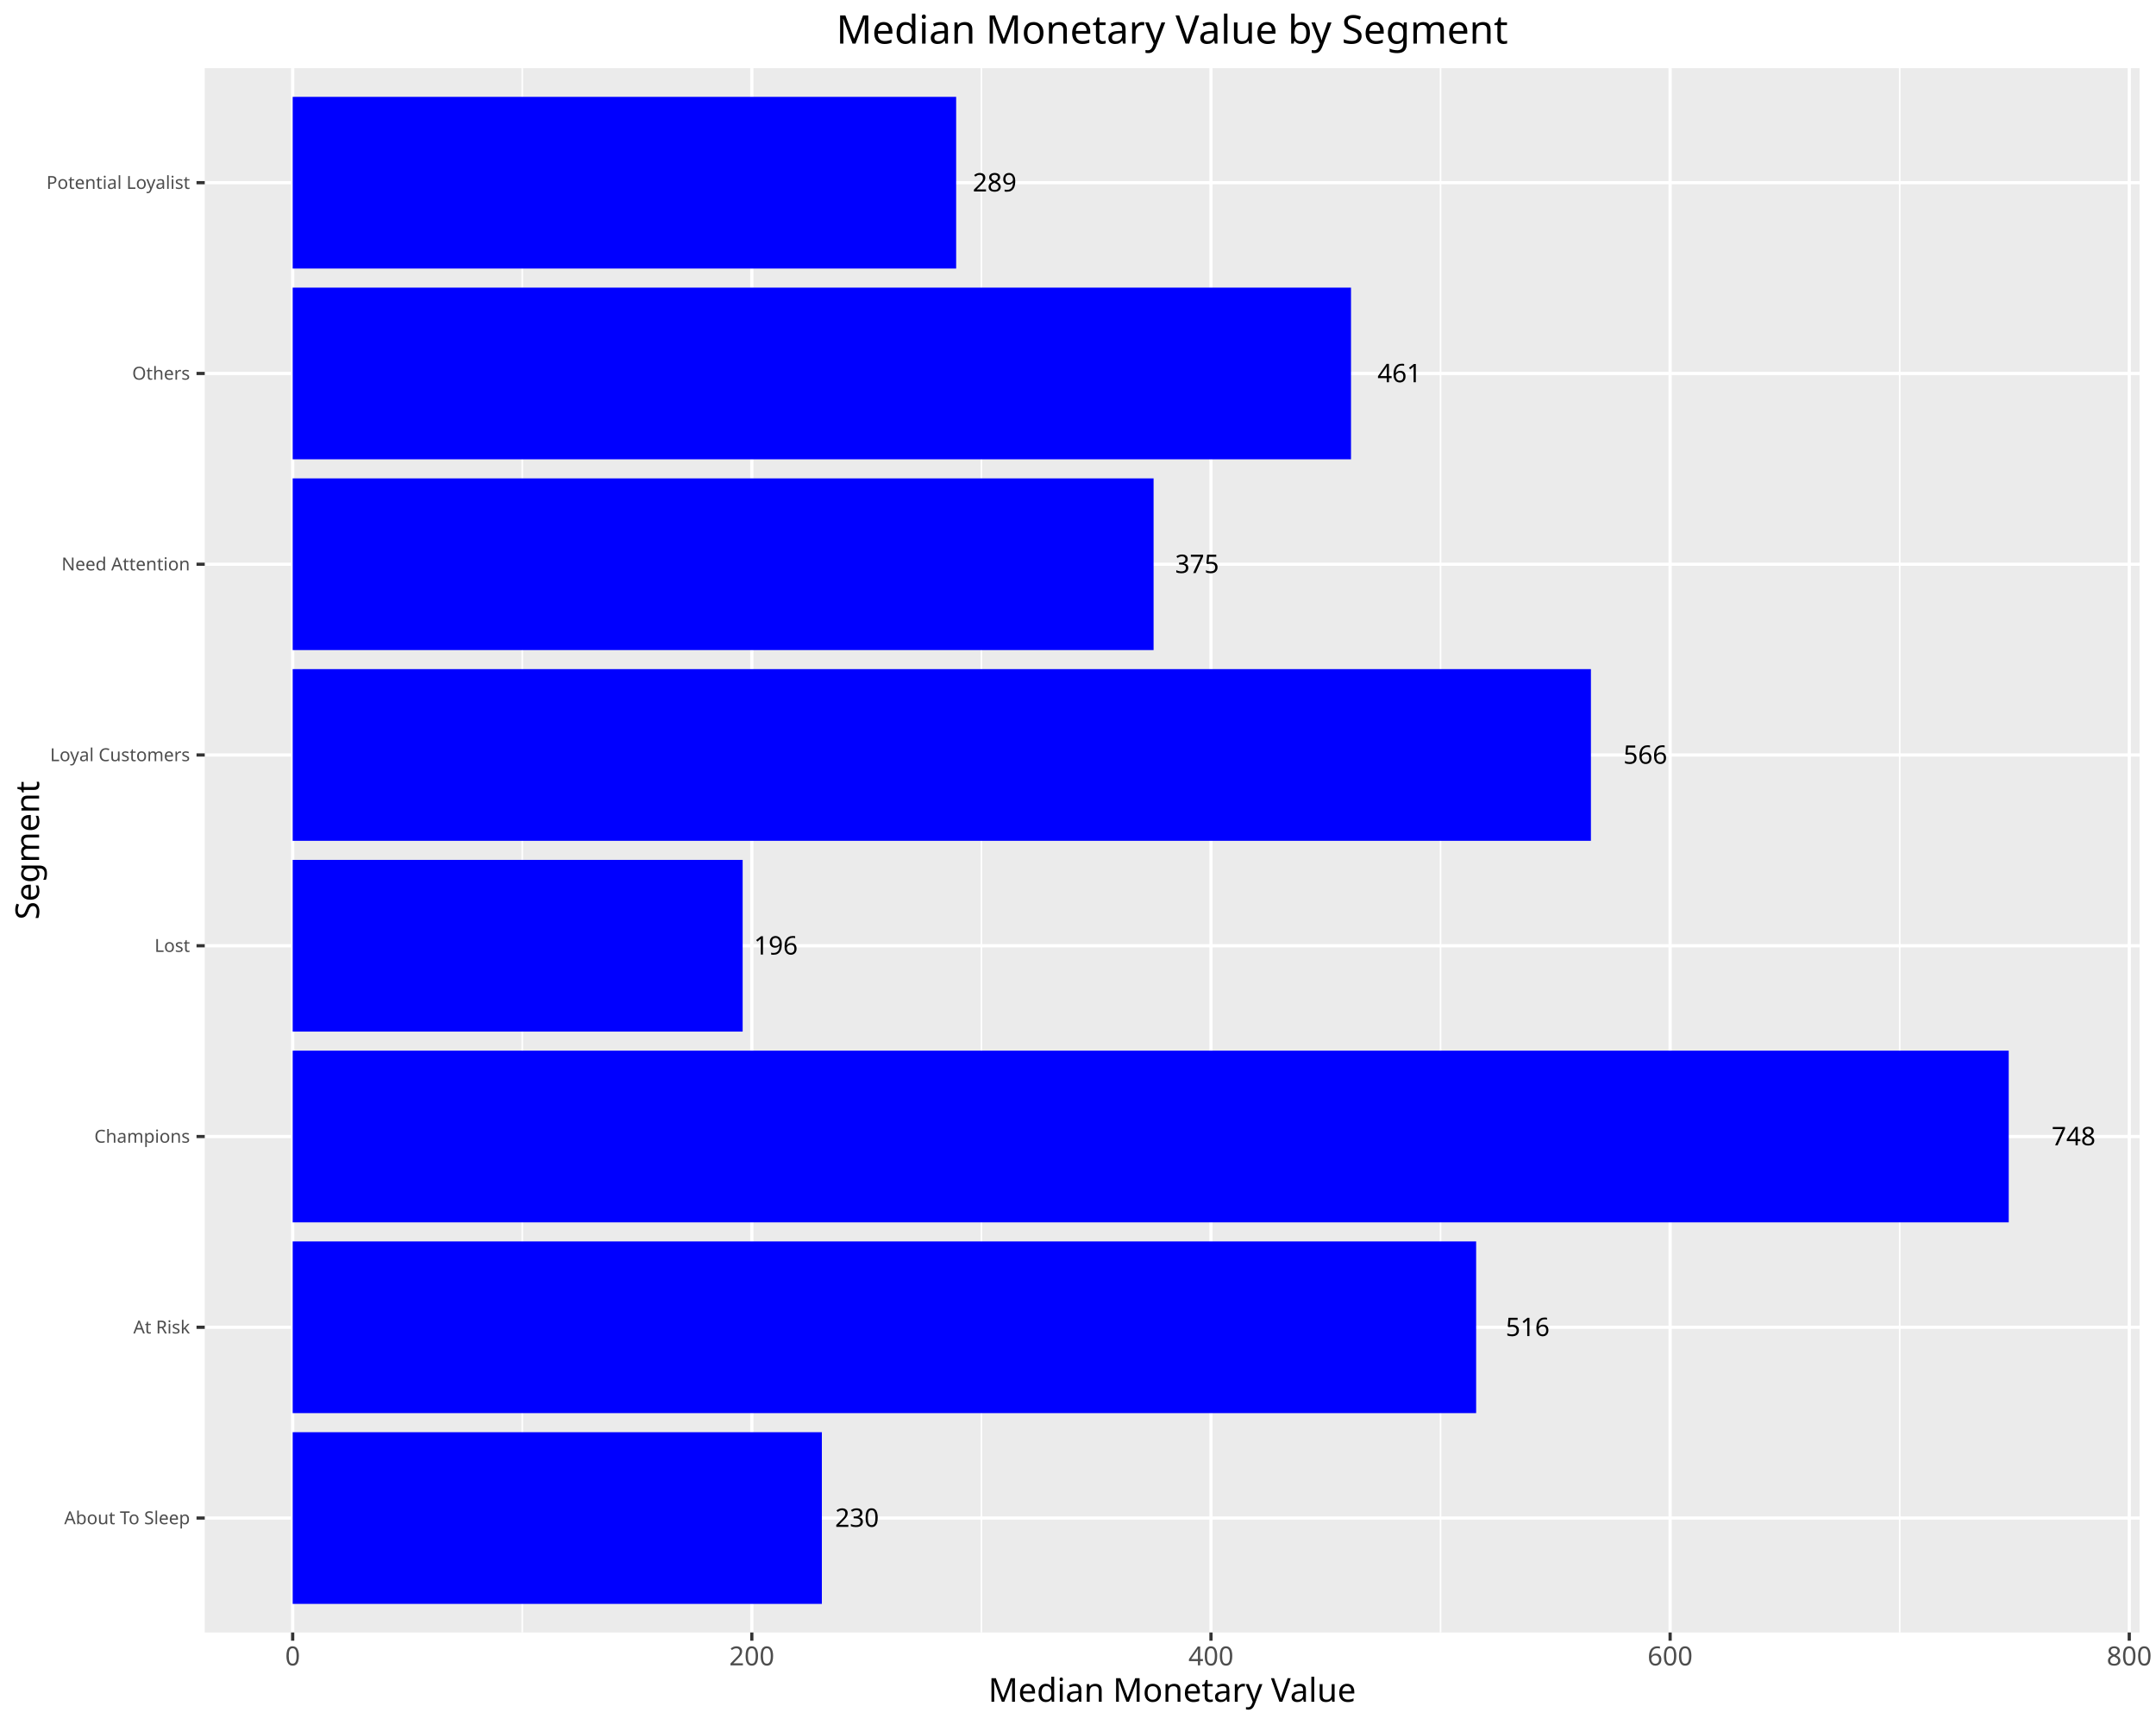
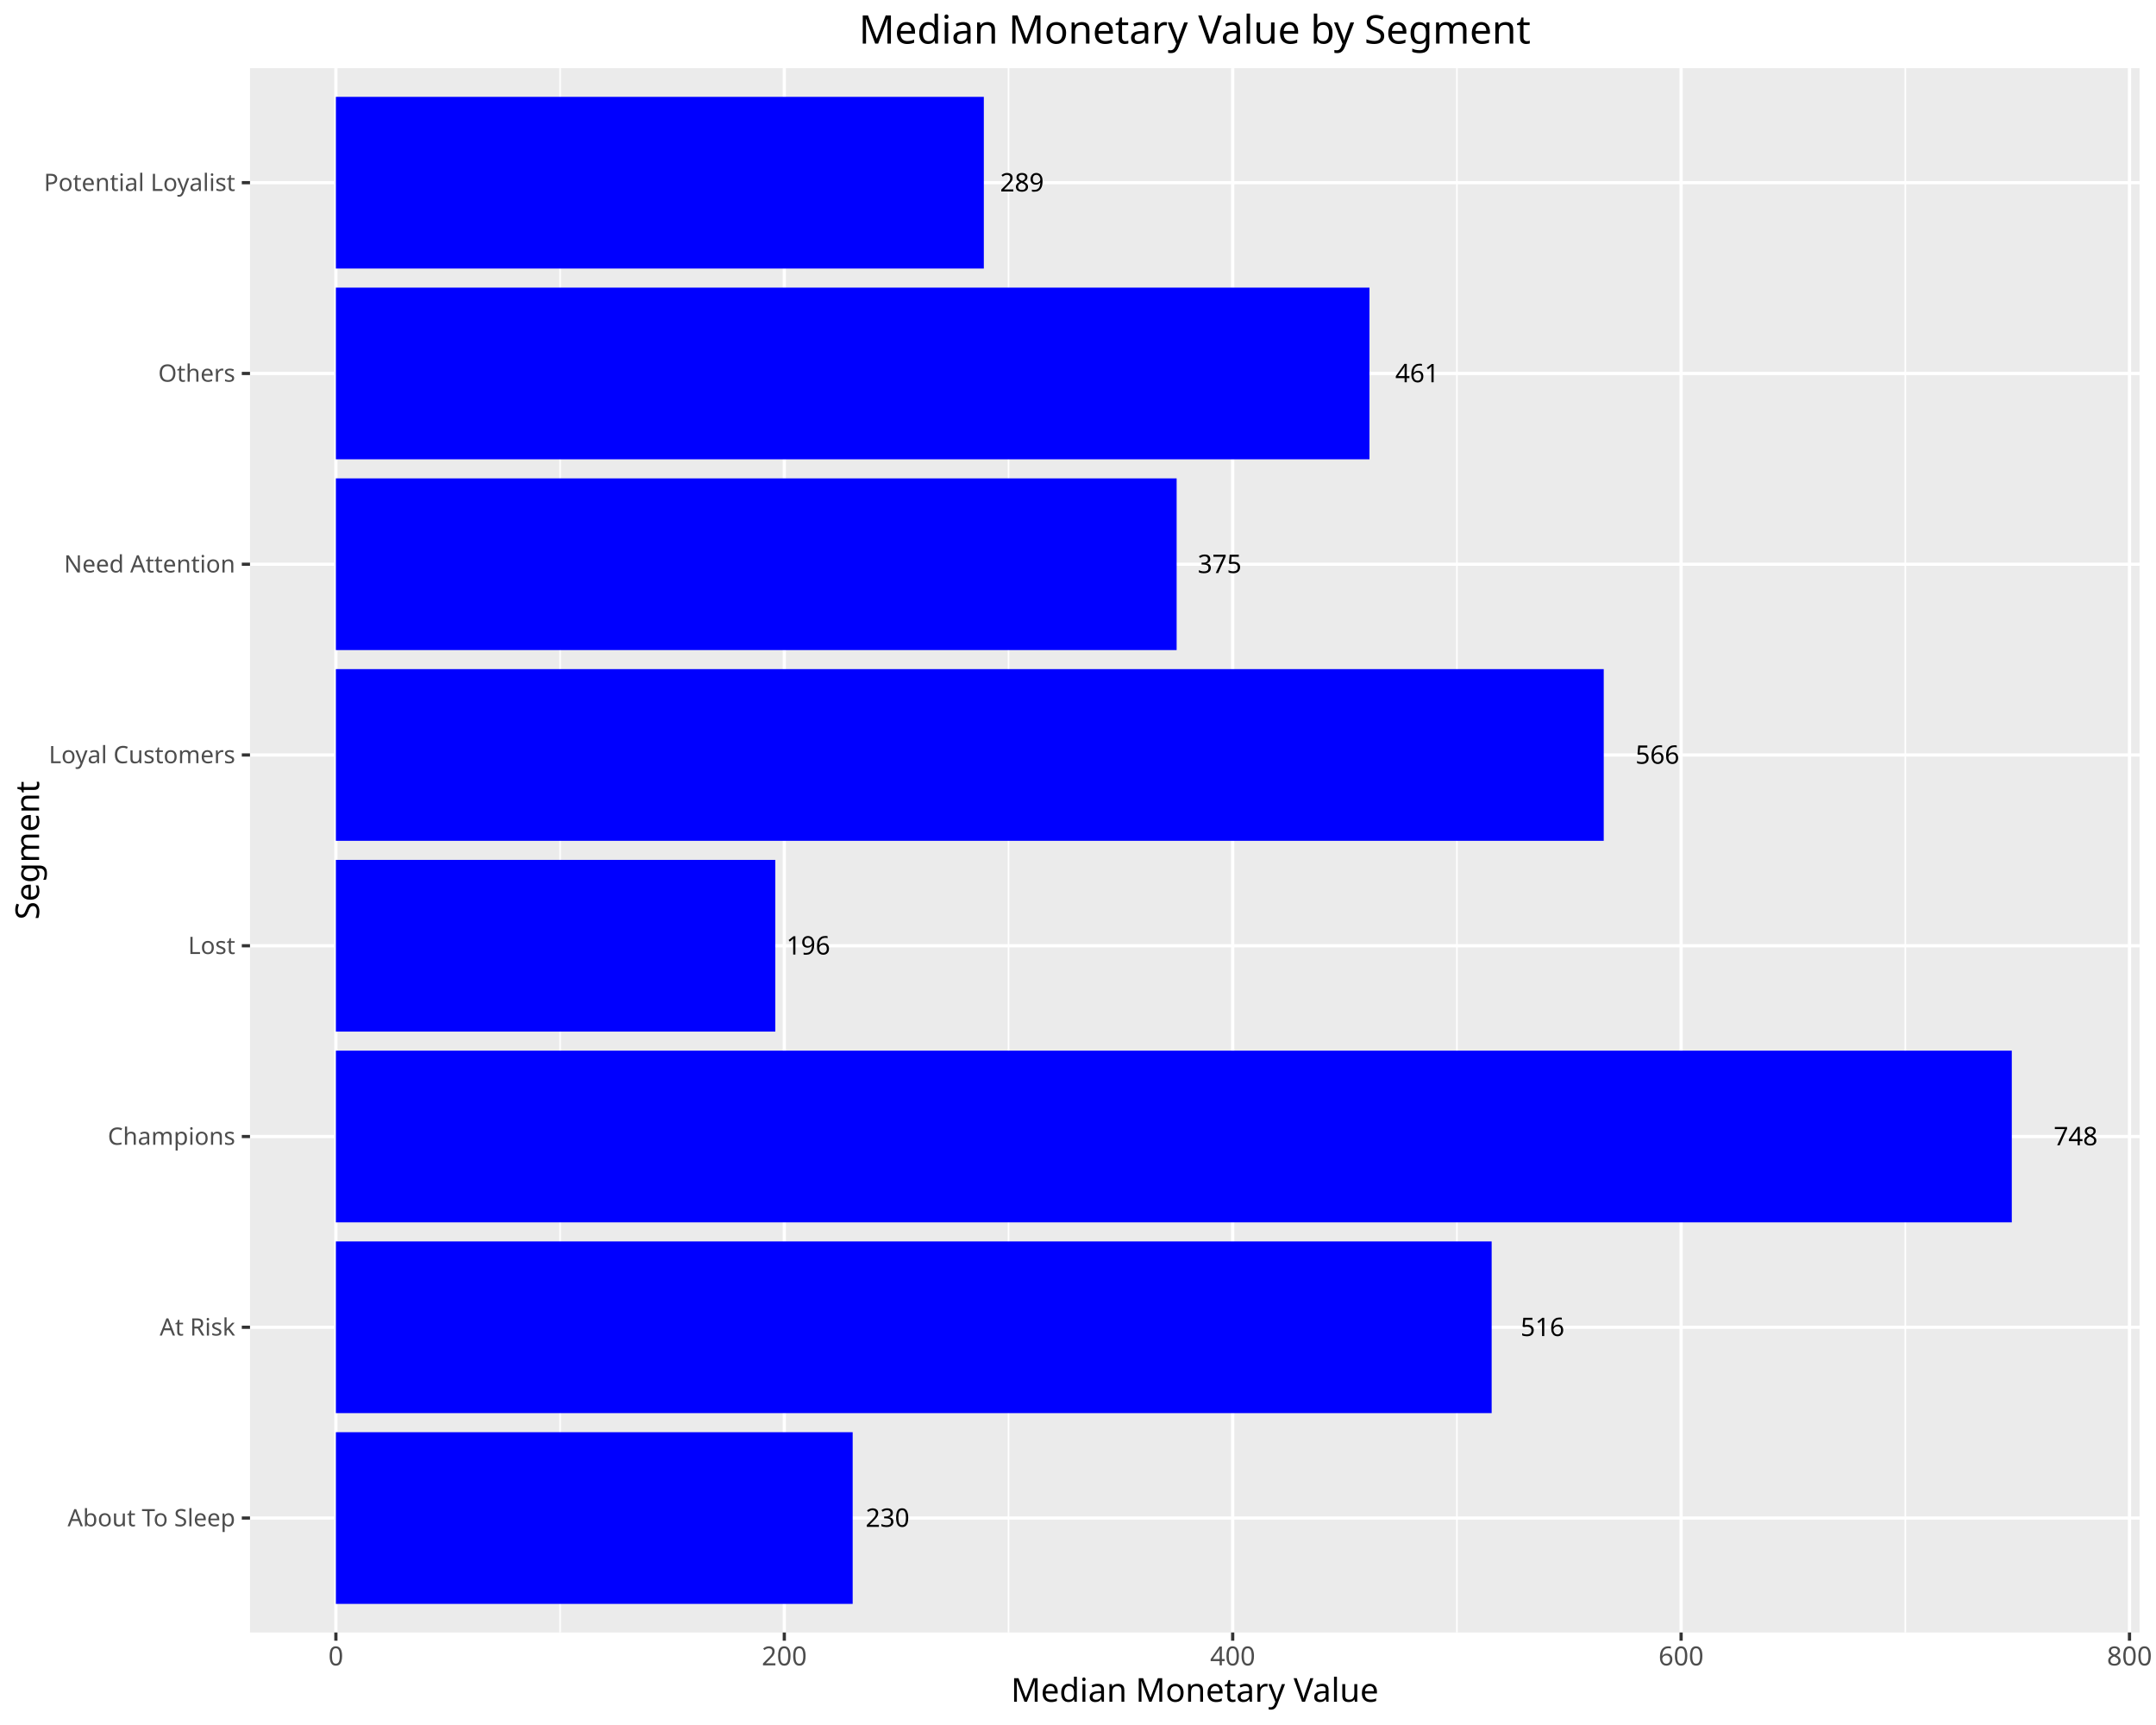
<svg xmlns="http://www.w3.org/2000/svg" class="svglite" data-engine-version="2.0" width="720.00pt" height="576.00pt" viewBox="0 0 720.00 576.00">
  <defs>
    <style type="text/css">
    .svglite line, .svglite polyline, .svglite polygon, .svglite path, .svglite rect, .svglite circle {
      fill: none;
      stroke: #000000;
      stroke-linecap: round;
      stroke-linejoin: round;
      stroke-miterlimit: 10.00;
    }
  </style>
  </defs>
  <rect width="100%" height="100%" style="stroke: none; fill: #FFFFFF;" />
  <defs>
    <clipPath id="cpMC4wMHw3MjAuMDB8MC4wMHw1NzYuMDA=">
      <rect x="0.00" y="0.00" width="720.00" height="576.00" />
    </clipPath>
  </defs>
  <g clip-path="url(#cpMC4wMHw3MjAuMDB8MC4wMHw1NzYuMDA=)">
    <rect x="0.00" y="0.00" width="720.00" height="576.00" style="stroke-width: 1.07; stroke: #FFFFFF; fill: #FFFFFF;" />
  </g>
  <defs>
-     <clipPath id="cpNjguMzd8NzE0LjUyfDIyLjc4fDU0NS4xMQ==">
-       <rect x="68.37" y="22.78" width="646.15" height="522.33" />
+     <clipPath id="cpODMuNDl8NzE0LjUyfDIyLjc4fDU0NS4xMQ==">
+       <rect x="83.49" y="22.78" width="631.03" height="522.33" />
    </clipPath>
  </defs>
-   <g clip-path="url(#cpNjguMzd8NzE0LjUyfDIyLjc4fDU0NS4xMQ==)">
-     <rect x="68.37" y="22.78" width="646.15" height="522.33" style="stroke-width: 1.07; stroke: none; fill: #EBEBEB;" />
-     <polyline points="174.41,545.11 174.41,22.78 " style="stroke-width: 0.53; stroke: #FFFFFF; stroke-linecap: butt;" />
-     <polyline points="327.74,545.11 327.74,22.78 " style="stroke-width: 0.53; stroke: #FFFFFF; stroke-linecap: butt;" />
-     <polyline points="481.07,545.11 481.07,22.78 " style="stroke-width: 0.53; stroke: #FFFFFF; stroke-linecap: butt;" />
-     <polyline points="634.41,545.11 634.41,22.78 " style="stroke-width: 0.53; stroke: #FFFFFF; stroke-linecap: butt;" />
-     <polyline points="68.37,506.89 714.52,506.89 " style="stroke-width: 1.07; stroke: #FFFFFF; stroke-linecap: butt;" />
-     <polyline points="68.37,443.19 714.52,443.19 " style="stroke-width: 1.07; stroke: #FFFFFF; stroke-linecap: butt;" />
-     <polyline points="68.37,379.50 714.52,379.50 " style="stroke-width: 1.07; stroke: #FFFFFF; stroke-linecap: butt;" />
-     <polyline points="68.37,315.80 714.52,315.80 " style="stroke-width: 1.07; stroke: #FFFFFF; stroke-linecap: butt;" />
-     <polyline points="68.37,252.10 714.52,252.10 " style="stroke-width: 1.07; stroke: #FFFFFF; stroke-linecap: butt;" />
-     <polyline points="68.37,188.40 714.52,188.40 " style="stroke-width: 1.07; stroke: #FFFFFF; stroke-linecap: butt;" />
-     <polyline points="68.37,124.70 714.52,124.70 " style="stroke-width: 1.07; stroke: #FFFFFF; stroke-linecap: butt;" />
-     <polyline points="68.37,61.00 714.52,61.00 " style="stroke-width: 1.07; stroke: #FFFFFF; stroke-linecap: butt;" />
-     <polyline points="97.74,545.11 97.74,22.78 " style="stroke-width: 1.07; stroke: #FFFFFF; stroke-linecap: butt;" />
-     <polyline points="251.07,545.11 251.07,22.78 " style="stroke-width: 1.07; stroke: #FFFFFF; stroke-linecap: butt;" />
-     <polyline points="404.41,545.11 404.41,22.78 " style="stroke-width: 1.07; stroke: #FFFFFF; stroke-linecap: butt;" />
-     <polyline points="557.74,545.11 557.74,22.78 " style="stroke-width: 1.07; stroke: #FFFFFF; stroke-linecap: butt;" />
-     <polyline points="711.07,545.11 711.07,22.78 " style="stroke-width: 1.07; stroke: #FFFFFF; stroke-linecap: butt;" />
-     <rect x="97.74" y="287.13" width="150.27" height="57.33" style="stroke-width: 1.07; stroke: none; stroke-linecap: butt; stroke-linejoin: miter; fill: #0000FF;" />
-     <rect x="97.74" y="478.23" width="176.72" height="57.33" style="stroke-width: 1.07; stroke: none; stroke-linecap: butt; stroke-linejoin: miter; fill: #0000FF;" />
-     <rect x="97.74" y="32.34" width="221.57" height="57.33" style="stroke-width: 1.07; stroke: none; stroke-linecap: butt; stroke-linejoin: miter; fill: #0000FF;" />
-     <rect x="97.74" y="159.74" width="287.50" height="57.33" style="stroke-width: 1.07; stroke: none; stroke-linecap: butt; stroke-linejoin: miter; fill: #0000FF;" />
-     <rect x="97.74" y="96.04" width="353.43" height="57.33" style="stroke-width: 1.07; stroke: none; stroke-linecap: butt; stroke-linejoin: miter; fill: #0000FF;" />
-     <rect x="97.74" y="414.53" width="395.22" height="57.33" style="stroke-width: 1.07; stroke: none; stroke-linecap: butt; stroke-linejoin: miter; fill: #0000FF;" />
-     <rect x="97.74" y="223.43" width="433.55" height="57.33" style="stroke-width: 1.07; stroke: none; stroke-linecap: butt; stroke-linejoin: miter; fill: #0000FF;" />
-     <rect x="97.74" y="350.83" width="573.08" height="57.33" style="stroke-width: 1.07; stroke: none; stroke-linecap: butt; stroke-linejoin: miter; fill: #0000FF;" />
-     <text x="251.76" y="318.73" style="font-size: 8.54px; font-family: sans;" textLength="14.24px" lengthAdjust="spacingAndGlyphs">196</text>
-     <text x="278.87" y="509.83" style="font-size: 8.54px; font-family: sans;" textLength="14.24px" lengthAdjust="spacingAndGlyphs">230</text>
-     <text x="324.84" y="63.94" style="font-size: 8.54px; font-family: sans;" textLength="14.24px" lengthAdjust="spacingAndGlyphs">289</text>
-     <text x="392.43" y="191.34" style="font-size: 8.54px; font-family: sans;" textLength="14.24px" lengthAdjust="spacingAndGlyphs">375</text>
-     <text x="460.01" y="127.64" style="font-size: 8.54px; font-family: sans;" textLength="14.24px" lengthAdjust="spacingAndGlyphs">461</text>
-     <text x="502.84" y="446.13" style="font-size: 8.54px; font-family: sans;" textLength="14.24px" lengthAdjust="spacingAndGlyphs">516</text>
-     <text x="542.13" y="255.04" style="font-size: 8.54px; font-family: sans;" textLength="14.24px" lengthAdjust="spacingAndGlyphs">566</text>
-     <text x="685.15" y="382.43" style="font-size: 8.54px; font-family: sans;" textLength="14.24px" lengthAdjust="spacingAndGlyphs">748</text>
+   <g clip-path="url(#cpODMuNDl8NzE0LjUyfDIyLjc4fDU0NS4xMQ==)">
+     <rect x="83.49" y="22.78" width="631.03" height="522.33" style="stroke-width: 1.07; stroke: none; fill: #EBEBEB;" />
+     <polyline points="187.05,545.11 187.05,22.78 " style="stroke-width: 0.53; stroke: #FFFFFF; stroke-linecap: butt;" />
+     <polyline points="336.79,545.11 336.79,22.78 " style="stroke-width: 0.53; stroke: #FFFFFF; stroke-linecap: butt;" />
+     <polyline points="486.54,545.11 486.54,22.78 " style="stroke-width: 0.53; stroke: #FFFFFF; stroke-linecap: butt;" />
+     <polyline points="636.28,545.11 636.28,22.78 " style="stroke-width: 0.53; stroke: #FFFFFF; stroke-linecap: butt;" />
+     <polyline points="83.49,506.89 714.52,506.89 " style="stroke-width: 1.07; stroke: #FFFFFF; stroke-linecap: butt;" />
+     <polyline points="83.49,443.19 714.52,443.19 " style="stroke-width: 1.07; stroke: #FFFFFF; stroke-linecap: butt;" />
+     <polyline points="83.49,379.50 714.52,379.50 " style="stroke-width: 1.07; stroke: #FFFFFF; stroke-linecap: butt;" />
+     <polyline points="83.49,315.80 714.52,315.80 " style="stroke-width: 1.07; stroke: #FFFFFF; stroke-linecap: butt;" />
+     <polyline points="83.49,252.10 714.52,252.10 " style="stroke-width: 1.07; stroke: #FFFFFF; stroke-linecap: butt;" />
+     <polyline points="83.49,188.40 714.52,188.40 " style="stroke-width: 1.07; stroke: #FFFFFF; stroke-linecap: butt;" />
+     <polyline points="83.49,124.70 714.52,124.70 " style="stroke-width: 1.07; stroke: #FFFFFF; stroke-linecap: butt;" />
+     <polyline points="83.49,61.00 714.52,61.00 " style="stroke-width: 1.07; stroke: #FFFFFF; stroke-linecap: butt;" />
+     <polyline points="112.17,545.11 112.17,22.78 " style="stroke-width: 1.07; stroke: #FFFFFF; stroke-linecap: butt;" />
+     <polyline points="261.92,545.11 261.92,22.78 " style="stroke-width: 1.07; stroke: #FFFFFF; stroke-linecap: butt;" />
+     <polyline points="411.66,545.11 411.66,22.78 " style="stroke-width: 1.07; stroke: #FFFFFF; stroke-linecap: butt;" />
+     <polyline points="561.41,545.11 561.41,22.78 " style="stroke-width: 1.07; stroke: #FFFFFF; stroke-linecap: butt;" />
+     <polyline points="711.15,545.11 711.15,22.78 " style="stroke-width: 1.07; stroke: #FFFFFF; stroke-linecap: butt;" />
+     <rect x="112.17" y="287.13" width="146.75" height="57.33" style="stroke-width: 1.07; stroke: none; stroke-linecap: butt; stroke-linejoin: miter; fill: #0000FF;" />
+     <rect x="112.17" y="478.23" width="172.58" height="57.33" style="stroke-width: 1.07; stroke: none; stroke-linecap: butt; stroke-linejoin: miter; fill: #0000FF;" />
+     <rect x="112.17" y="32.34" width="216.38" height="57.33" style="stroke-width: 1.07; stroke: none; stroke-linecap: butt; stroke-linejoin: miter; fill: #0000FF;" />
+     <rect x="112.17" y="159.74" width="280.77" height="57.33" style="stroke-width: 1.07; stroke: none; stroke-linecap: butt; stroke-linejoin: miter; fill: #0000FF;" />
+     <rect x="112.17" y="96.04" width="345.16" height="57.33" style="stroke-width: 1.07; stroke: none; stroke-linecap: butt; stroke-linejoin: miter; fill: #0000FF;" />
+     <rect x="112.17" y="414.53" width="385.97" height="57.33" style="stroke-width: 1.07; stroke: none; stroke-linecap: butt; stroke-linejoin: miter; fill: #0000FF;" />
+     <rect x="112.17" y="223.43" width="423.40" height="57.33" style="stroke-width: 1.07; stroke: none; stroke-linecap: butt; stroke-linejoin: miter; fill: #0000FF;" />
+     <rect x="112.17" y="350.83" width="559.67" height="57.33" style="stroke-width: 1.07; stroke: none; stroke-linecap: butt; stroke-linejoin: miter; fill: #0000FF;" />
+     <text x="262.59" y="318.73" style="font-size: 8.54px; font-family: sans;" textLength="14.24px" lengthAdjust="spacingAndGlyphs">196</text>
+     <text x="289.07" y="509.83" style="font-size: 8.54px; font-family: sans;" textLength="14.24px" lengthAdjust="spacingAndGlyphs">230</text>
+     <text x="333.96" y="63.94" style="font-size: 8.54px; font-family: sans;" textLength="14.24px" lengthAdjust="spacingAndGlyphs">289</text>
+     <text x="399.96" y="191.34" style="font-size: 8.54px; font-family: sans;" textLength="14.24px" lengthAdjust="spacingAndGlyphs">375</text>
+     <text x="465.96" y="127.64" style="font-size: 8.54px; font-family: sans;" textLength="14.24px" lengthAdjust="spacingAndGlyphs">461</text>
+     <text x="507.79" y="446.13" style="font-size: 8.54px; font-family: sans;" textLength="14.24px" lengthAdjust="spacingAndGlyphs">516</text>
+     <text x="546.16" y="255.04" style="font-size: 8.54px; font-family: sans;" textLength="14.24px" lengthAdjust="spacingAndGlyphs">566</text>
+     <text x="685.84" y="382.43" style="font-size: 8.54px; font-family: sans;" textLength="14.24px" lengthAdjust="spacingAndGlyphs">748</text>
  </g>
  <g clip-path="url(#cpMC4wMHw3MjAuMDB8MC4wMHw1NzYuMDA=)">
-     <text x="63.44" y="508.96" text-anchor="end" style="font-size: 6.00px; fill: #4D4D4D; font-family: sans;" textLength="41.36px" lengthAdjust="spacingAndGlyphs">About To Sleep</text>
-     <text x="63.44" y="445.26" text-anchor="end" style="font-size: 6.00px; fill: #4D4D4D; font-family: sans;" textLength="19.01px" lengthAdjust="spacingAndGlyphs">At Risk</text>
-     <text x="63.44" y="381.56" text-anchor="end" style="font-size: 6.00px; fill: #4D4D4D; font-family: sans;" textLength="30.36px" lengthAdjust="spacingAndGlyphs">Champions</text>
-     <text x="63.44" y="317.86" text-anchor="end" style="font-size: 6.00px; fill: #4D4D4D; font-family: sans;" textLength="11.34px" lengthAdjust="spacingAndGlyphs">Lost</text>
-     <text x="63.44" y="254.16" text-anchor="end" style="font-size: 6.00px; fill: #4D4D4D; font-family: sans;" textLength="45.03px" lengthAdjust="spacingAndGlyphs">Loyal Customers</text>
-     <text x="63.44" y="190.46" text-anchor="end" style="font-size: 6.00px; fill: #4D4D4D; font-family: sans;" textLength="39.70px" lengthAdjust="spacingAndGlyphs">Need Attention</text>
-     <text x="63.44" y="126.77" text-anchor="end" style="font-size: 6.00px; fill: #4D4D4D; font-family: sans;" textLength="18.01px" lengthAdjust="spacingAndGlyphs">Others</text>
-     <text x="63.44" y="63.07" text-anchor="end" style="font-size: 6.00px; fill: #4D4D4D; font-family: sans;" textLength="45.36px" lengthAdjust="spacingAndGlyphs">Potential Loyalist</text>
-     <polyline points="65.63,506.89 68.37,506.89 " style="stroke-width: 1.07; stroke: #333333; stroke-linecap: butt;" />
-     <polyline points="65.63,443.19 68.37,443.19 " style="stroke-width: 1.07; stroke: #333333; stroke-linecap: butt;" />
-     <polyline points="65.63,379.50 68.37,379.50 " style="stroke-width: 1.07; stroke: #333333; stroke-linecap: butt;" />
-     <polyline points="65.63,315.80 68.37,315.80 " style="stroke-width: 1.07; stroke: #333333; stroke-linecap: butt;" />
-     <polyline points="65.63,252.10 68.37,252.10 " style="stroke-width: 1.07; stroke: #333333; stroke-linecap: butt;" />
-     <polyline points="65.63,188.40 68.37,188.40 " style="stroke-width: 1.07; stroke: #333333; stroke-linecap: butt;" />
-     <polyline points="65.63,124.70 68.37,124.70 " style="stroke-width: 1.07; stroke: #333333; stroke-linecap: butt;" />
-     <polyline points="65.63,61.00 68.37,61.00 " style="stroke-width: 1.07; stroke: #333333; stroke-linecap: butt;" />
-     <polyline points="97.74,547.85 97.74,545.11 " style="stroke-width: 1.07; stroke: #333333; stroke-linecap: butt;" />
-     <polyline points="251.07,547.85 251.07,545.11 " style="stroke-width: 1.07; stroke: #333333; stroke-linecap: butt;" />
-     <polyline points="404.41,547.85 404.41,545.11 " style="stroke-width: 1.07; stroke: #333333; stroke-linecap: butt;" />
-     <polyline points="557.74,547.85 557.74,545.11 " style="stroke-width: 1.07; stroke: #333333; stroke-linecap: butt;" />
-     <polyline points="711.07,547.85 711.07,545.11 " style="stroke-width: 1.07; stroke: #333333; stroke-linecap: butt;" />
-     <text x="97.74" y="556.10" text-anchor="middle" style="font-size: 8.80px; fill: #4D4D4D; font-family: sans;" textLength="4.89px" lengthAdjust="spacingAndGlyphs">0</text>
-     <text x="251.07" y="556.10" text-anchor="middle" style="font-size: 8.80px; fill: #4D4D4D; font-family: sans;" textLength="14.68px" lengthAdjust="spacingAndGlyphs">200</text>
-     <text x="404.41" y="556.10" text-anchor="middle" style="font-size: 8.80px; fill: #4D4D4D; font-family: sans;" textLength="14.68px" lengthAdjust="spacingAndGlyphs">400</text>
-     <text x="557.74" y="556.10" text-anchor="middle" style="font-size: 8.80px; fill: #4D4D4D; font-family: sans;" textLength="14.68px" lengthAdjust="spacingAndGlyphs">600</text>
-     <text x="711.07" y="556.10" text-anchor="middle" style="font-size: 8.80px; fill: #4D4D4D; font-family: sans;" textLength="14.68px" lengthAdjust="spacingAndGlyphs">800</text>
-     <text x="391.44" y="568.24" text-anchor="middle" style="font-size: 11.00px; font-family: sans;" textLength="116.19px" lengthAdjust="spacingAndGlyphs">Median Monetary Value</text>
+     <text x="78.56" y="509.65" text-anchor="end" style="font-size: 8.00px; fill: #4D4D4D; font-family: sans;" textLength="55.15px" lengthAdjust="spacingAndGlyphs">About To Sleep</text>
+     <text x="78.56" y="445.95" text-anchor="end" style="font-size: 8.00px; fill: #4D4D4D; font-family: sans;" textLength="25.34px" lengthAdjust="spacingAndGlyphs">At Risk</text>
+     <text x="78.56" y="382.25" text-anchor="end" style="font-size: 8.00px; fill: #4D4D4D; font-family: sans;" textLength="40.47px" lengthAdjust="spacingAndGlyphs">Champions</text>
+     <text x="78.56" y="318.55" text-anchor="end" style="font-size: 8.00px; fill: #4D4D4D; font-family: sans;" textLength="15.12px" lengthAdjust="spacingAndGlyphs">Lost</text>
+     <text x="78.56" y="254.85" text-anchor="end" style="font-size: 8.00px; fill: #4D4D4D; font-family: sans;" textLength="60.04px" lengthAdjust="spacingAndGlyphs">Loyal Customers</text>
+     <text x="78.56" y="191.15" text-anchor="end" style="font-size: 8.00px; fill: #4D4D4D; font-family: sans;" textLength="52.93px" lengthAdjust="spacingAndGlyphs">Need Attention</text>
+     <text x="78.56" y="127.45" text-anchor="end" style="font-size: 8.00px; fill: #4D4D4D; font-family: sans;" textLength="24.01px" lengthAdjust="spacingAndGlyphs">Others</text>
+     <text x="78.56" y="63.76" text-anchor="end" style="font-size: 8.00px; fill: #4D4D4D; font-family: sans;" textLength="60.48px" lengthAdjust="spacingAndGlyphs">Potential Loyalist</text>
+     <polyline points="80.75,506.89 83.49,506.89 " style="stroke-width: 1.07; stroke: #333333; stroke-linecap: butt;" />
+     <polyline points="80.75,443.19 83.49,443.19 " style="stroke-width: 1.07; stroke: #333333; stroke-linecap: butt;" />
+     <polyline points="80.75,379.50 83.49,379.50 " style="stroke-width: 1.07; stroke: #333333; stroke-linecap: butt;" />
+     <polyline points="80.75,315.80 83.49,315.80 " style="stroke-width: 1.07; stroke: #333333; stroke-linecap: butt;" />
+     <polyline points="80.75,252.10 83.49,252.10 " style="stroke-width: 1.07; stroke: #333333; stroke-linecap: butt;" />
+     <polyline points="80.75,188.40 83.49,188.40 " style="stroke-width: 1.07; stroke: #333333; stroke-linecap: butt;" />
+     <polyline points="80.75,124.70 83.49,124.70 " style="stroke-width: 1.07; stroke: #333333; stroke-linecap: butt;" />
+     <polyline points="80.75,61.00 83.49,61.00 " style="stroke-width: 1.07; stroke: #333333; stroke-linecap: butt;" />
+     <polyline points="112.17,547.85 112.17,545.11 " style="stroke-width: 1.07; stroke: #333333; stroke-linecap: butt;" />
+     <polyline points="261.92,547.85 261.92,545.11 " style="stroke-width: 1.07; stroke: #333333; stroke-linecap: butt;" />
+     <polyline points="411.66,547.85 411.66,545.11 " style="stroke-width: 1.07; stroke: #333333; stroke-linecap: butt;" />
+     <polyline points="561.41,547.85 561.41,545.11 " style="stroke-width: 1.07; stroke: #333333; stroke-linecap: butt;" />
+     <polyline points="711.15,547.85 711.15,545.11 " style="stroke-width: 1.07; stroke: #333333; stroke-linecap: butt;" />
+     <text x="112.17" y="556.10" text-anchor="middle" style="font-size: 8.80px; fill: #4D4D4D; font-family: sans;" textLength="4.89px" lengthAdjust="spacingAndGlyphs">0</text>
+     <text x="261.92" y="556.10" text-anchor="middle" style="font-size: 8.80px; fill: #4D4D4D; font-family: sans;" textLength="14.68px" lengthAdjust="spacingAndGlyphs">200</text>
+     <text x="411.66" y="556.10" text-anchor="middle" style="font-size: 8.80px; fill: #4D4D4D; font-family: sans;" textLength="14.68px" lengthAdjust="spacingAndGlyphs">400</text>
+     <text x="561.41" y="556.10" text-anchor="middle" style="font-size: 8.80px; fill: #4D4D4D; font-family: sans;" textLength="14.68px" lengthAdjust="spacingAndGlyphs">600</text>
+     <text x="711.15" y="556.10" text-anchor="middle" style="font-size: 8.80px; fill: #4D4D4D; font-family: sans;" textLength="14.68px" lengthAdjust="spacingAndGlyphs">800</text>
+     <text x="399.00" y="568.24" text-anchor="middle" style="font-size: 11.00px; font-family: sans;" textLength="116.19px" lengthAdjust="spacingAndGlyphs">Median Monetary Value</text>
    <text transform="translate(13.05,283.95) rotate(-90)" text-anchor="middle" style="font-size: 11.00px; font-family: sans;" textLength="44.04px" lengthAdjust="spacingAndGlyphs">Segment</text>
-     <text x="391.44" y="14.56" text-anchor="middle" style="font-size: 13.20px; font-family: sans;" textLength="217.22px" lengthAdjust="spacingAndGlyphs">Median Monetary Value  by Segment</text>
+     <text x="399.00" y="14.56" text-anchor="middle" style="font-size: 13.20px; font-family: sans;" textLength="217.22px" lengthAdjust="spacingAndGlyphs">Median Monetary Value  by Segment</text>
  </g>
</svg>
